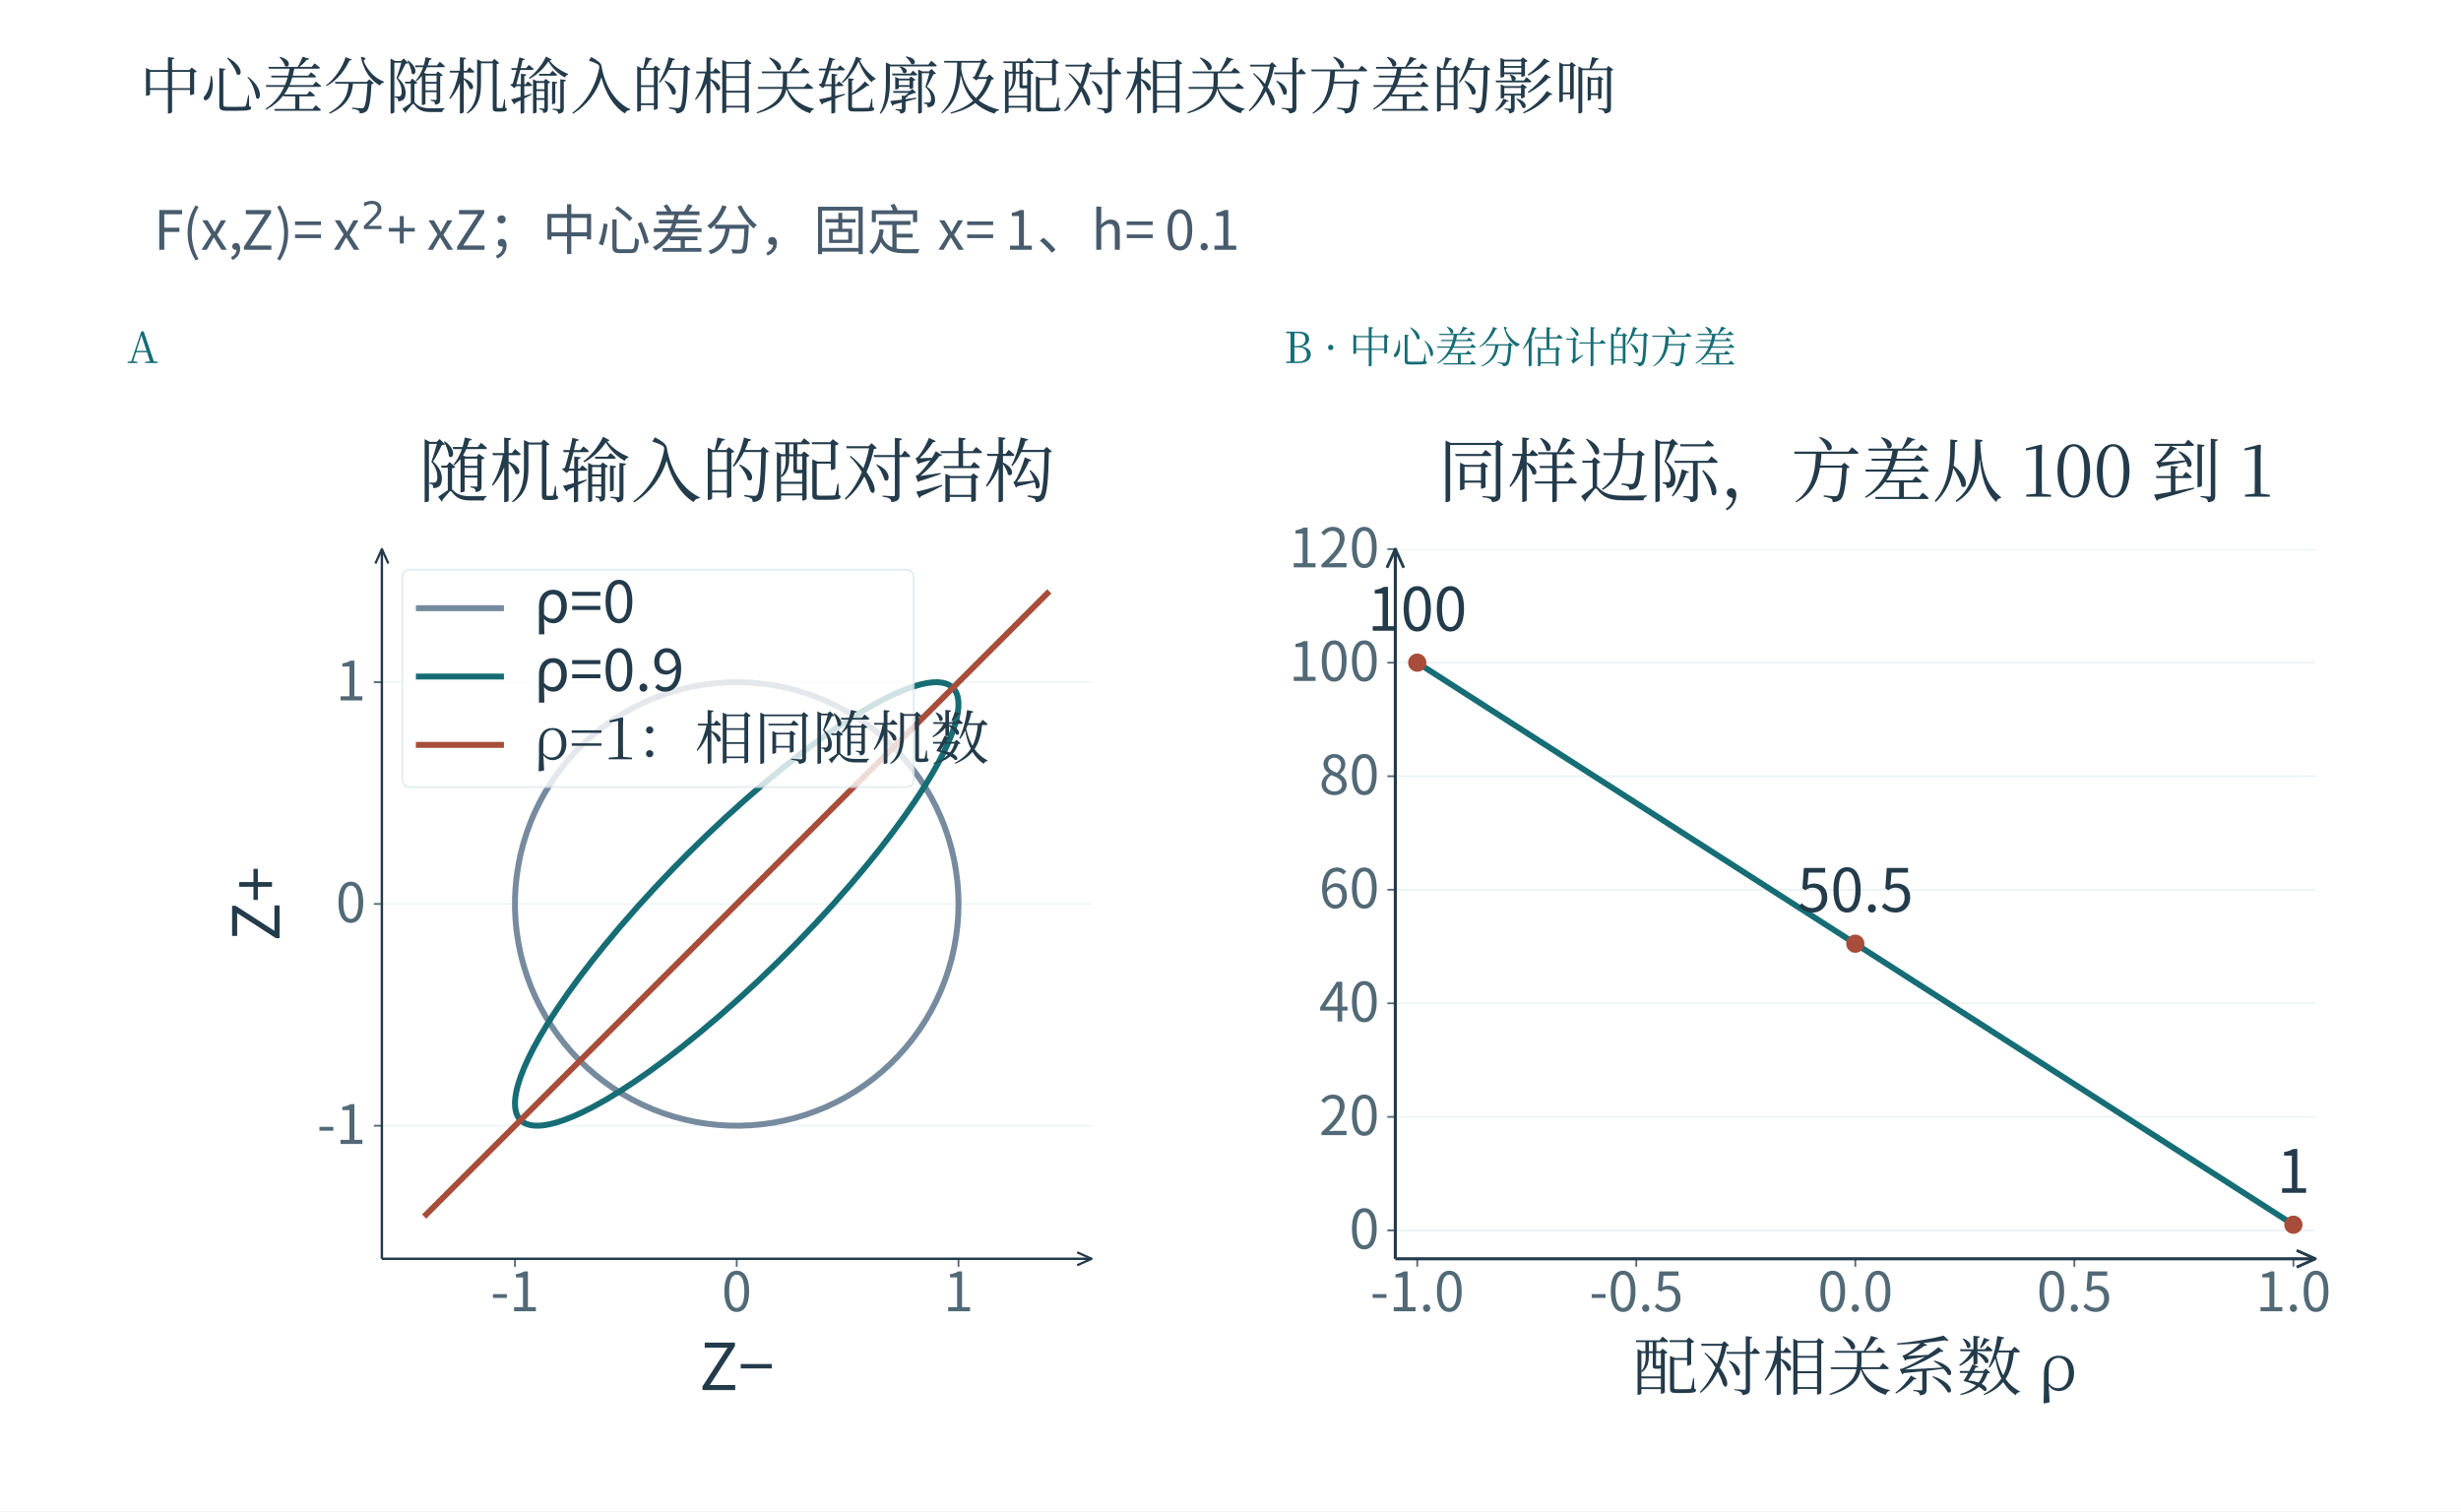
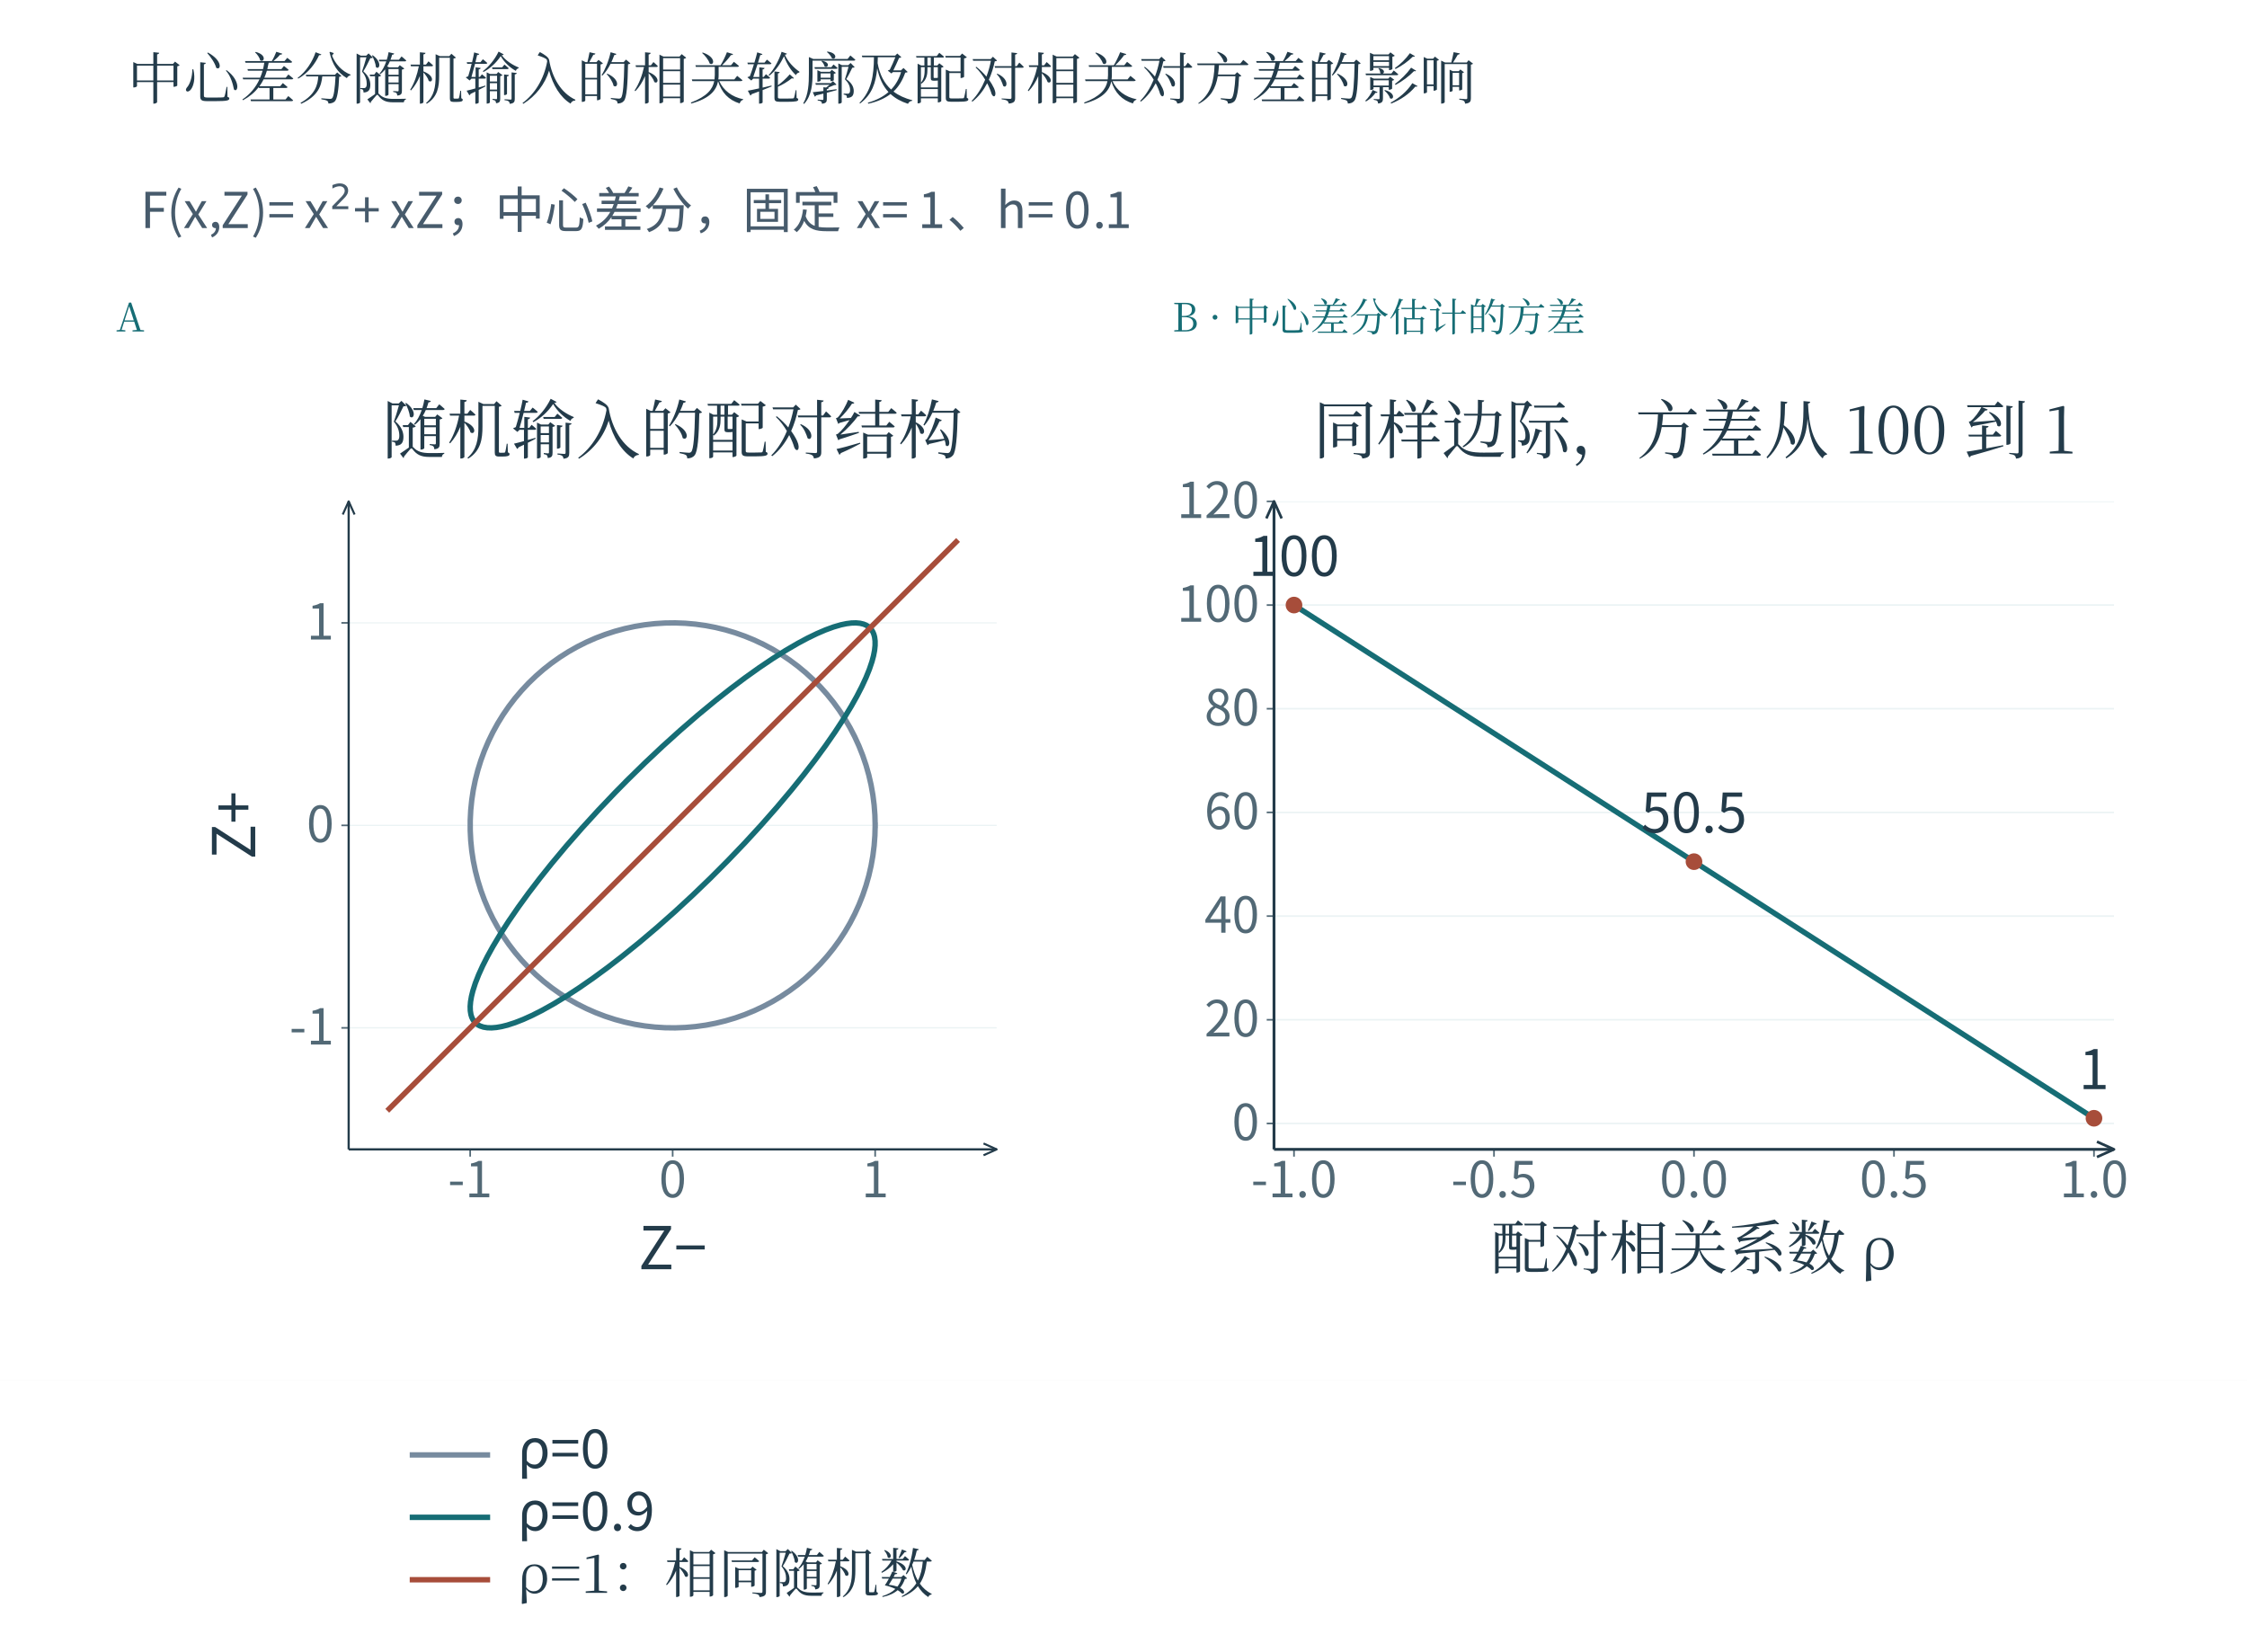
- <svg xmlns="http://www.w3.org/2000/svg" xmlns:xlink="http://www.w3.org/1999/xlink" width="1200" role="img" aria-labelledby="plot-title plot-description" height="737" viewBox="0 0 1200 737">
+ <svg xmlns="http://www.w3.org/2000/svg" xmlns:xlink="http://www.w3.org/1999/xlink" width="1200" role="img" aria-labelledby="plot-title plot-description" height="882.2" viewBox="0 0 1200 882.2">
  <defs>
    <style type="text/css">*{stroke-linejoin: round; stroke-linecap: butt}</style>
    <path id="m9d0863a58f" d="M 0 0 L 0 3.5 " style="stroke: #526976; stroke-width: 0.8" />
    <path id="mca2ae02e88" d="M 0 0 L -3.5 0 " style="stroke: #526976; stroke-width: 0.8" />
    <path id="m428e626eb6" d="M 0 3.5 C 0.928 3.5 1.819 3.131 2.475 2.475 C 3.131 1.819 3.5 0.928 3.5 0 C 3.5 -0.928 3.131 -1.819 2.475 -2.475 C 1.819 -3.131 0.928 -3.5 0 -3.5 C -0.928 -3.5 -1.819 -3.131 -2.475 -2.475 C -3.131 -1.819 -3.5 -0.928 -3.5 0 C -3.5 0.928 -3.131 1.819 -2.475 2.475 C -1.819 3.131 -0.928 3.5 0 3.5 z " style="stroke: #a74d3a" />
    <clipPath id="pfc0d7bcc26">
      <rect x="161.28" y="174.96" width="311.04" height="311.04" />
    </clipPath>
    <clipPath id="p007c104724">
      <rect x="679.68" y="174.96" width="403.2" height="311.04" />
    </clipPath>
    <linearGradient id="science-wash-teal" x2="0.12" y2="1">
      <stop offset="0" stop-color="#ecf6f6" />
      <stop offset="1" stop-color="#c2dcdf" />
    </linearGradient>
    <linearGradient id="science-wash-coral" x2="0.12" y2="1">
      <stop offset="0" stop-color="#fbede8" />
      <stop offset="1" stop-color="#eed1c5" />
    </linearGradient>
    <linearGradient id="science-wash-violet" x2="0.12" y2="1">
      <stop offset="0" stop-color="#e8e6f2" />
      <stop offset="1" stop-color="#d9cfe6" />
    </linearGradient>
    <linearGradient id="science-wash-stone" x2="0.12" y2="1">
      <stop offset="0" stop-color="#f2f6f7" />
      <stop offset="1" stop-color="#d5dfe6" />
    </linearGradient>
  </defs>
  <rect width="1200" height="737" fill="#ffffff" />
  <text x="68.000" y="53.000" font-family="SimSun, Noto Serif CJK SC, Songti SC, Microsoft YaHei, serif" font-size="30" fill="#233b4a" text-anchor="start">中心差分随机输入的相关轮廓及配对相关对方差的影响</text>
  <g transform="translate(18.38873 -5.664742) scale(1.204239)">
    <g transform="matrix(0.99751 0 0 0.99751 -4.701926 24.54038)">
      <g id="text_32">
        <g style="fill: #475b6c" transform="translate(51.84 81.648)">
          <text>
            <tspan x="0" y="-0.148" style="font-size: 22px; font-family: Microsoft YaHei, Noto Sans CJK SC, Arial, sans-serif; fill: #475b6c">F</tspan>
            <tspan x="11.688" y="-0.148" style="font-size: 22px; font-family: Microsoft YaHei, Noto Sans CJK SC, Arial, sans-serif; fill: #475b6c">(</tspan>
            <tspan x="19.035" y="-0.148" style="font-size: 22px; font-family: Microsoft YaHei, Noto Sans CJK SC, Arial, sans-serif; fill: #475b6c">x</tspan>
            <tspan x="30.186" y="-0.148" style="font-size: 22px; font-family: Microsoft YaHei, Noto Sans CJK SC, Arial, sans-serif; fill: #475b6c">,</tspan>
            <tspan x="35.481" y="-0.148" style="font-size: 22px; font-family: Microsoft YaHei, Noto Sans CJK SC, Arial, sans-serif; fill: #475b6c">Z</tspan>
            <tspan x="49.124" y="-0.148" style="font-size: 22px; font-family: Microsoft YaHei, Noto Sans CJK SC, Arial, sans-serif; fill: #475b6c">)</tspan>
            <tspan x="56.472" y="-0.148" style="font-size: 22px; font-family: Microsoft YaHei, Noto Sans CJK SC, Arial, sans-serif; fill: #475b6c">=</tspan>
            <tspan x="72.789" y="-0.148" style="font-size: 22px; font-family: Microsoft YaHei, Noto Sans CJK SC, Arial, sans-serif; fill: #475b6c">x</tspan>
            <tspan x="94.55" y="-0.148" style="font-size: 22px; font-family: Microsoft YaHei, Noto Sans CJK SC, Arial, sans-serif; fill: #475b6c">+</tspan>
            <tspan x="110.867" y="-0.148" style="font-size: 22px; font-family: Microsoft YaHei, Noto Sans CJK SC, Arial, sans-serif; fill: #475b6c">x</tspan>
            <tspan x="122.017" y="-0.148" style="font-size: 22px; font-family: Microsoft YaHei, Noto Sans CJK SC, Arial, sans-serif; fill: #475b6c">Z</tspan>
            <tspan x="135.66" y="-0.148" style="font-size: 22px; font-family: Microsoft YaHei, Noto Sans CJK SC, Arial, sans-serif; fill: #475b6c">；</tspan>
            <tspan x="157.66" y="-0.148" style="font-size: 22px; font-family: Microsoft YaHei, Noto Sans CJK SC, Arial, sans-serif; fill: #475b6c">中</tspan>
            <tspan x="179.66" y="-0.148" style="font-size: 22px; font-family: Microsoft YaHei, Noto Sans CJK SC, Arial, sans-serif; fill: #475b6c">心</tspan>
            <tspan x="201.66" y="-0.148" style="font-size: 22px; font-family: Microsoft YaHei, Noto Sans CJK SC, Arial, sans-serif; fill: #475b6c">差</tspan>
            <tspan x="223.66" y="-0.148" style="font-size: 22px; font-family: Microsoft YaHei, Noto Sans CJK SC, Arial, sans-serif; fill: #475b6c">分</tspan>
            <tspan x="245.66" y="-0.148" style="font-size: 22px; font-family: Microsoft YaHei, Noto Sans CJK SC, Arial, sans-serif; fill: #475b6c">，</tspan>
            <tspan x="267.66" y="-0.148" style="font-size: 22px; font-family: Microsoft YaHei, Noto Sans CJK SC, Arial, sans-serif; fill: #475b6c">固</tspan>
            <tspan x="289.66" y="-0.148" style="font-size: 22px; font-family: Microsoft YaHei, Noto Sans CJK SC, Arial, sans-serif; fill: #475b6c">定</tspan>
            <tspan x="311.66" y="-0.148" style="font-size: 22px; font-family: Microsoft YaHei, Noto Sans CJK SC, Arial, sans-serif; fill: #475b6c"> </tspan>
            <tspan x="318.17" y="-0.148" style="font-size: 22px; font-family: Microsoft YaHei, Noto Sans CJK SC, Arial, sans-serif; fill: #475b6c">x</tspan>
            <tspan x="329.32" y="-0.148" style="font-size: 22px; font-family: Microsoft YaHei, Noto Sans CJK SC, Arial, sans-serif; fill: #475b6c">=</tspan>
            <tspan x="345.637" y="-0.148" style="font-size: 22px; font-family: Microsoft YaHei, Noto Sans CJK SC, Arial, sans-serif; fill: #475b6c">1</tspan>
            <tspan x="358.539" y="-0.148" style="font-size: 22px; font-family: Microsoft YaHei, Noto Sans CJK SC, Arial, sans-serif; fill: #475b6c">、</tspan>
            <tspan x="380.539" y="-0.148" style="font-size: 22px; font-family: Microsoft YaHei, Noto Sans CJK SC, Arial, sans-serif; fill: #475b6c">h</tspan>
            <tspan x="394.085" y="-0.148" style="font-size: 22px; font-family: Microsoft YaHei, Noto Sans CJK SC, Arial, sans-serif; fill: #475b6c">=</tspan>
            <tspan x="410.402" y="-0.148" style="font-size: 22px; font-family: Microsoft YaHei, Noto Sans CJK SC, Arial, sans-serif; fill: #475b6c">0</tspan>
            <tspan x="423.303" y="-0.148" style="font-size: 22px; font-family: Microsoft YaHei, Noto Sans CJK SC, Arial, sans-serif; fill: #475b6c">.</tspan>
            <tspan x="428.599" y="-0.148" style="font-size: 22px; font-family: Microsoft YaHei, Noto Sans CJK SC, Arial, sans-serif; fill: #475b6c">1</tspan>
            <tspan x="84.15" y="-8.57" style="font-size: 15.4px; font-family: 'DejaVu Sans'; fill: #475b6c">2</tspan>
          </text>
        </g>
      </g>
    </g>
  </g>
  <g transform="translate(56.61004 90.95633) scale(0.6455036)">
    <g transform="matrix(1.72356 0 0 1.72356 -77.20731 -27.65768)">
      <g id="axes_1">
        <g id="patch_2">
          <path d="M 161.28 486 L 472.32 486 L 472.32 174.96 L 161.28 174.96 z " style="fill: #ffffff" />
        </g>
        <g id="matplotlib.axis_1">
          <g id="xtick_1">
            <g id="line2d_1">
      </g>
            <g id="line2d_2">
              <g>
                <use xlink:href="#m9d0863a58f" x="219.6" y="486" style="fill: #526976; stroke: #526976; stroke-width: 0.8" />
              </g>
            </g>
            <g id="text_1">
              <text style="font-size: 23.8px; font-family: Microsoft YaHei, Noto Sans CJK SC, Arial, sans-serif; text-anchor: middle; fill: #526976" x="219.6" y="508.988" transform="rotate(-0 219.6 508.9875)">-1</text>
            </g>
          </g>
          <g id="xtick_2">
            <g id="line2d_3">
      </g>
            <g id="line2d_4">
              <g>
                <use xlink:href="#m9d0863a58f" x="316.8" y="486" style="fill: #526976; stroke: #526976; stroke-width: 0.8" />
              </g>
            </g>
            <g id="text_2">
              <text style="font-size: 23.8px; font-family: Microsoft YaHei, Noto Sans CJK SC, Arial, sans-serif; text-anchor: middle; fill: #526976" x="316.8" y="508.988" transform="rotate(-0 316.8 508.9875)">0</text>
            </g>
          </g>
          <g id="xtick_3">
            <g id="line2d_5">
      </g>
            <g id="line2d_6">
              <g>
                <use xlink:href="#m9d0863a58f" x="414" y="486" style="fill: #526976; stroke: #526976; stroke-width: 0.8" />
              </g>
            </g>
            <g id="text_3">
              <text style="font-size: 23.8px; font-family: Microsoft YaHei, Noto Sans CJK SC, Arial, sans-serif; text-anchor: middle; fill: #526976" x="414" y="508.988" transform="rotate(-0 414 508.9875)">1</text>
            </g>
          </g>
          <g id="text_4">
            <text style="font-size: 28.38px; font-family: Microsoft YaHei, Noto Sans CJK SC, Arial, sans-serif; text-anchor: middle; fill: #233b4a" x="316.8" y="543.546" transform="rotate(-0 316.8 543.5456)">Z−</text>
          </g>
        </g>
        <g id="matplotlib.axis_2">
          <g id="ytick_1">
            <g id="line2d_7">
              <line x1="161.28" y1="427.68" x2="472.32" y2="427.68" stroke="#dbe8eb" stroke-width="0.599" stroke-opacity="0.55" clip-path="url(#pfc0d7bcc26)" />
            </g>
            <g id="line2d_8">
              <g>
                <use xlink:href="#mca2ae02e88" x="161.28" y="427.68" style="fill: #526976; stroke: #526976; stroke-width: 0.8" />
              </g>
            </g>
            <g id="text_5">
              <text style="font-size: 23.8px; font-family: Microsoft YaHei, Noto Sans CJK SC, Arial, sans-serif; text-anchor: end; fill: #526976" x="154.28" y="435.674" transform="rotate(-0 154.28 435.6737)">-1</text>
            </g>
          </g>
          <g id="ytick_2">
            <g id="line2d_9">
              <line x1="161.28" y1="330.48" x2="472.32" y2="330.48" stroke="#dbe8eb" stroke-width="0.599" stroke-opacity="0.55" clip-path="url(#pfc0d7bcc26)" />
            </g>
            <g id="line2d_10">
              <g>
                <use xlink:href="#mca2ae02e88" x="161.28" y="330.48" style="fill: #526976; stroke: #526976; stroke-width: 0.8" />
              </g>
            </g>
            <g id="text_6">
              <text style="font-size: 23.8px; font-family: Microsoft YaHei, Noto Sans CJK SC, Arial, sans-serif; text-anchor: end; fill: #526976" x="154.28" y="338.474" transform="rotate(-0 154.28 338.4737)">0</text>
            </g>
          </g>
          <g id="ytick_3">
            <g id="line2d_11">
              <line x1="161.28" y1="233.28" x2="472.32" y2="233.28" stroke="#dbe8eb" stroke-width="0.599" stroke-opacity="0.55" clip-path="url(#pfc0d7bcc26)" />
            </g>
            <g id="line2d_12">
              <g>
                <use xlink:href="#mca2ae02e88" x="161.28" y="233.28" style="fill: #526976; stroke: #526976; stroke-width: 0.8" />
              </g>
            </g>
            <g id="text_7">
              <text style="font-size: 23.8px; font-family: Microsoft YaHei, Noto Sans CJK SC, Arial, sans-serif; text-anchor: end; fill: #526976" x="154.28" y="241.274" transform="rotate(-0 154.28 241.2738)">1</text>
            </g>
          </g>
          <g id="text_8">
            <text style="font-size: 28.38px; font-family: Microsoft YaHei, Noto Sans CJK SC, Arial, sans-serif; text-anchor: middle; fill: #233b4a" x="116.43" y="330.48" transform="rotate(-90 116.4297 330.48)">Z+</text>
          </g>
        </g>
        <g id="line2d_13">
          <polyline clip-path="url(#pfc0d7bcc26)" style="fill: none; stroke: #778b9f; stroke-width: 2.6; stroke-linecap: square" points="414,330.48 413.877,325.596 413.509,320.725 412.897,315.878 412.042,311.068 410.946,306.307 409.613,301.608 408.045,296.981 406.247,292.438 404.222,287.992 401.977,283.654 399.517,279.433 396.847,275.341 393.976,271.389 390.909,267.586 387.656,263.942 384.223,260.466 380.62,257.167 376.856,254.053 372.94,251.132 368.882,248.411 364.693,245.898 360.383,243.599 355.963,241.519 351.443,239.663 346.836,238.037 342.154,236.645 337.407,235.49 332.608,234.574 327.77,233.901 322.903,233.472 318.021,233.288 313.137,233.349 308.261,233.656 303.407,234.207 298.587,235.002 293.812,236.037 289.096,237.312 284.45,238.821 279.885,240.562 275.414,242.531 271.048,244.721 266.796,247.128 262.672,249.746 258.684,252.568 254.842,255.586 251.158,258.794 247.639,262.182 244.295,265.744 241.133,269.468 238.164,273.347 235.392,277.37 232.827,281.528 230.473,285.809 228.338,290.203 226.426,294.698 224.742,299.284 223.291,303.949 222.076,308.681 221.1,313.468 220.366,318.298 219.876,323.158 219.631,328.037 219.631,332.923 219.876,337.802 220.366,342.662 221.1,347.492 222.076,352.279 223.291,357.011 224.742,361.676 226.426,366.262 228.338,370.757 230.473,375.151 232.827,379.432 235.392,383.59 238.164,387.613 241.133,391.492 244.295,395.216 247.639,398.778 251.158,402.166 254.842,405.374 258.684,408.392 262.672,411.214 266.796,413.832 271.048,416.239 275.414,418.429 279.885,420.398 284.45,422.139 289.096,423.648 293.812,424.923 298.587,425.958 303.407,426.753 308.261,427.304 313.137,427.611 318.021,427.672 322.903,427.488 327.77,427.059 332.608,426.386 337.407,425.47 342.154,424.315 346.836,422.923 351.443,421.297 355.963,419.441 360.383,417.361 364.693,415.062 368.882,412.549 372.94,409.828 376.856,406.907 380.62,403.793 384.223,400.494 387.656,397.018 390.909,393.374 393.976,389.571 396.847,385.619 399.517,381.527 401.977,377.306 404.222,372.968 406.247,368.522 408.045,363.979 409.613,359.352 410.946,354.653 412.042,349.892 412.897,345.082 413.509,340.235 413.877,335.364 414,330.48 414,330.48" />
        </g>
        <g id="line2d_14">
          <polyline clip-path="url(#pfc0d7bcc26)" style="fill: none; stroke: #166d75; stroke-width: 2.6; stroke-linecap: square" points="295.065,308.745 303.472,300.507 311.982,292.499 320.53,284.786 329.048,277.426 337.472,270.476 344.567,264.887 351.505,259.67 358.246,254.855 364.751,250.47 370.983,246.54 376.908,243.087 381.586,240.588 386.008,238.443 390.157,236.662 394.016,235.251 397.571,234.216 400.186,233.662 402.59,233.352 404.777,233.287 406.743,233.468 408.481,233.894 409.632,234.373 410.652,234.989 411.539,235.741 412.291,236.628 412.907,237.648 413.386,238.799 413.729,240.081 413.971,241.99 413.968,244.123 413.719,246.473 413.225,249.036 412.488,251.805 411.227,255.544 409.593,259.579 407.593,263.894 405.235,268.471 402.528,273.294 398.833,279.377 394.673,285.75 390.07,292.378 385.05,299.222 379.643,306.243 373.879,313.403 366.747,321.875 359.228,330.414 351.381,338.953 343.267,347.427 334.948,355.77 326.489,363.917 317.955,371.806 309.412,379.375 300.926,386.566 292.563,393.323 285.542,398.73 278.698,403.75 272.07,408.353 265.697,412.513 259.614,416.208 253.856,419.415 249.329,421.702 245.069,423.629 241.092,425.189 237.414,426.375 234.696,427.052 232.186,427.484 229.889,427.671 227.812,427.613 225.96,427.31 224.337,426.762 223.273,426.191 222.342,425.484 221.545,424.643 220.883,423.667 220.358,422.559 219.97,421.32 219.667,419.468 219.609,417.391 219.796,415.094 220.228,412.584 220.905,409.866 222.091,406.188 223.651,402.211 225.578,397.951 227.865,393.424 230.504,388.649 234.118,382.618 238.202,376.291 242.733,369.703 247.685,362.892 253.03,355.898 258.737,348.759 265.809,340.301 273.276,331.768 281.08,323.224 289.16,314.737 295.065,308.745 295.065,308.745" />
        </g>
        <g id="line2d_15">
          <line clip-path="url(#pfc0d7bcc26)" style="fill: none; stroke: #a74d3a; stroke-width: 2.6; stroke-linecap: square" x1="180.72" y1="466.56" x2="452.88" y2="194.4" />
        </g>
        <g id="patch_3">
          <line x1="161.28" y1="486" x2="161.28" y2="174.96" stroke="#233b4a" stroke-width="1.051" />
          <polyline points="158.443,181.265 161.28,174.96 164.117,181.265" fill="none" stroke="#233b4a" stroke-width="0.988" stroke-linejoin="round" stroke-linecap="round" />
        </g>
        <g id="patch_4">
          <line x1="161.28" y1="486" x2="472.32" y2="486" stroke="#233b4a" stroke-width="1.051" />
          <polyline points="466.015,483.163 472.32,486 466.015,488.837" fill="none" stroke="#233b4a" stroke-width="0.988" stroke-linejoin="round" stroke-linecap="round" />
        </g>
        <g id="text_9">
          <text style="font-size: 30.96px; font-family: SimSun, Noto Serif CJK SC, Songti SC, Microsoft YaHei, serif; text-anchor: middle; fill: #233b4a" x="316.8" y="151.96" transform="rotate(-0 316.8 151.96)">随机输入的配对结构</text>
        </g>
-         <g id="legend_1">
-           <g id="patch_5">
-             <path d="M 173.88 279.238 L 390.777 279.238 Q 394.377 279.238 394.377 275.638 L 394.377 187.56 Q 394.377 183.96 390.777 183.96 L 173.88 183.96 Q 170.28 183.96 170.28 187.56 L 170.28 275.638 Q 170.28 279.238 173.88 279.238 z " style="fill: #ffffff; opacity: 0.8; stroke: #dbe8eb; stroke-linejoin: miter" stroke-width="0.8" />
-           </g>
-           <g id="line2d_16">
-             <polyline style="fill: none; stroke: #778b9f; stroke-width: 2.6; stroke-linecap: square" points="177.48,200.847 195.48,200.847 213.48,200.847" />
-           </g>
-           <g id="text_10">
-             <text style="font-size: 25.8px; font-family: Microsoft YaHei, Noto Sans CJK SC, Arial, sans-serif; text-anchor: start; fill: #233b4a" x="227.88" y="207.148" transform="rotate(-0 227.88 207.1475)">ρ=0</text>
-           </g>
-           <g id="line2d_17">
-             <polyline style="fill: none; stroke: #166d75; stroke-width: 2.6; stroke-linecap: square" points="177.48,230.807 195.48,230.807 213.48,230.807" />
-           </g>
-           <g id="text_11">
-             <text style="font-size: 25.8px; font-family: Microsoft YaHei, Noto Sans CJK SC, Arial, sans-serif; text-anchor: start; fill: #233b4a" x="227.88" y="237.107" transform="rotate(-0 227.88 237.1069)">ρ=0.9</text>
-           </g>
-           <g id="line2d_18">
-             <polyline style="fill: none; stroke: #a74d3a; stroke-width: 2.6; stroke-linecap: square" points="177.48,260.766 195.48,260.766 213.48,260.766" />
-           </g>
-           <g id="text_12">
-             <text style="font-size: 25.8px; font-family: SimSun, Noto Serif CJK SC, Songti SC, Microsoft YaHei, serif; text-anchor: start; fill: #233b4a" x="227.88" y="267.066" transform="rotate(-0 227.88 267.0663)">ρ=1：相同随机数</text>
-           </g>
-         </g>
      </g>
    </g>
  </g>
  <text x="62.000" y="177.017" font-family="SimSun, Noto Serif CJK SC, Songti SC, Microsoft YaHei, serif" font-size="21" fill="#166d75" text-anchor="start">A</text>
  <g transform="translate(550.7795 -443.8757) scale(0.6455036)">
    <g transform="matrix(1.72356 0 0 1.72356 -970.7007 800.8931)">
      <g id="axes_2">
        <g id="patch_6">
          <path d="M 679.68 486 L 1082.88 486 L 1082.88 174.96 L 679.68 174.96 z " style="fill: #ffffff" />
        </g>
        <g id="matplotlib.axis_3">
          <g id="xtick_4">
            <g id="line2d_19">
      </g>
            <g id="line2d_20">
              <g>
                <use xlink:href="#m9d0863a58f" x="689.28" y="486" style="fill: #526976; stroke: #526976; stroke-width: 0.8" />
              </g>
            </g>
            <g id="text_13">
              <text style="font-size: 23.8px; font-family: Microsoft YaHei, Noto Sans CJK SC, Arial, sans-serif; text-anchor: middle; fill: #526976" x="689.28" y="508.988" transform="rotate(-0 689.28 508.9875)">-1.0</text>
            </g>
          </g>
          <g id="xtick_5">
            <g id="line2d_21">
      </g>
            <g id="line2d_22">
              <g>
                <use xlink:href="#m9d0863a58f" x="785.28" y="486" style="fill: #526976; stroke: #526976; stroke-width: 0.8" />
              </g>
            </g>
            <g id="text_14">
              <text style="font-size: 23.8px; font-family: Microsoft YaHei, Noto Sans CJK SC, Arial, sans-serif; text-anchor: middle; fill: #526976" x="785.28" y="508.988" transform="rotate(-0 785.28 508.9875)">-0.5</text>
            </g>
          </g>
          <g id="xtick_6">
            <g id="line2d_23">
      </g>
            <g id="line2d_24">
              <g>
                <use xlink:href="#m9d0863a58f" x="881.28" y="486" style="fill: #526976; stroke: #526976; stroke-width: 0.8" />
              </g>
            </g>
            <g id="text_15">
              <text style="font-size: 23.8px; font-family: Microsoft YaHei, Noto Sans CJK SC, Arial, sans-serif; text-anchor: middle; fill: #526976" x="881.28" y="508.988" transform="rotate(-0 881.28 508.9875)">0.0</text>
            </g>
          </g>
          <g id="xtick_7">
            <g id="line2d_25">
      </g>
            <g id="line2d_26">
              <g>
                <use xlink:href="#m9d0863a58f" x="977.28" y="486" style="fill: #526976; stroke: #526976; stroke-width: 0.8" />
              </g>
            </g>
            <g id="text_16">
              <text style="font-size: 23.8px; font-family: Microsoft YaHei, Noto Sans CJK SC, Arial, sans-serif; text-anchor: middle; fill: #526976" x="977.28" y="508.988" transform="rotate(-0 977.28 508.9875)">0.5</text>
            </g>
          </g>
          <g id="xtick_8">
            <g id="line2d_27">
      </g>
            <g id="line2d_28">
              <g>
                <use xlink:href="#m9d0863a58f" x="1073.28" y="486" style="fill: #526976; stroke: #526976; stroke-width: 0.8" />
              </g>
            </g>
            <g id="text_17">
              <text style="font-size: 23.8px; font-family: Microsoft YaHei, Noto Sans CJK SC, Arial, sans-serif; text-anchor: middle; fill: #526976" x="1073.28" y="508.988" transform="rotate(-0 1073.28 508.9875)">1.0</text>
            </g>
          </g>
          <g id="text_18">
            <text style="font-size: 28.38px; font-family: SimSun, Noto Serif CJK SC, Songti SC, Microsoft YaHei, serif; text-anchor: middle; fill: #233b4a" x="881.28" y="543.546" transform="rotate(-0 881.28 543.5456)">配对相关系数 ρ</text>
          </g>
        </g>
        <g id="matplotlib.axis_4">
          <g id="ytick_4">
            <g id="line2d_29">
              <line x1="679.68" y1="473.558" x2="1082.88" y2="473.558" stroke="#dbe8eb" stroke-width="0.776" stroke-opacity="0.55" clip-path="url(#p007c104724)" />
            </g>
            <g id="line2d_30">
              <g>
                <use xlink:href="#mca2ae02e88" x="679.68" y="473.558" style="fill: #526976; stroke: #526976; stroke-width: 0.8" />
              </g>
            </g>
            <g id="text_19">
              <text style="font-size: 23.8px; font-family: Microsoft YaHei, Noto Sans CJK SC, Arial, sans-serif; text-anchor: end; fill: #526976" x="672.68" y="481.552" transform="rotate(-0 672.68 481.5521)">0</text>
            </g>
          </g>
          <g id="ytick_5">
            <g id="line2d_31">
              <line x1="679.68" y1="423.792" x2="1082.88" y2="423.792" stroke="#dbe8eb" stroke-width="0.776" stroke-opacity="0.55" clip-path="url(#p007c104724)" />
            </g>
            <g id="line2d_32">
              <g>
                <use xlink:href="#mca2ae02e88" x="679.68" y="423.792" style="fill: #526976; stroke: #526976; stroke-width: 0.8" />
              </g>
            </g>
            <g id="text_20">
              <text style="font-size: 23.8px; font-family: Microsoft YaHei, Noto Sans CJK SC, Arial, sans-serif; text-anchor: end; fill: #526976" x="672.68" y="431.786" transform="rotate(-0 672.68 431.7858)">20</text>
            </g>
          </g>
          <g id="ytick_6">
            <g id="line2d_33">
              <line x1="679.68" y1="374.026" x2="1082.88" y2="374.026" stroke="#dbe8eb" stroke-width="0.776" stroke-opacity="0.55" clip-path="url(#p007c104724)" />
            </g>
            <g id="line2d_34">
              <g>
                <use xlink:href="#mca2ae02e88" x="679.68" y="374.026" style="fill: #526976; stroke: #526976; stroke-width: 0.8" />
              </g>
            </g>
            <g id="text_21">
              <text style="font-size: 23.8px; font-family: Microsoft YaHei, Noto Sans CJK SC, Arial, sans-serif; text-anchor: end; fill: #526976" x="672.68" y="382.019" transform="rotate(-0 672.68 382.0193)">40</text>
            </g>
          </g>
          <g id="ytick_7">
            <g id="line2d_35">
              <line x1="679.68" y1="324.259" x2="1082.88" y2="324.259" stroke="#dbe8eb" stroke-width="0.776" stroke-opacity="0.55" clip-path="url(#p007c104724)" />
            </g>
            <g id="line2d_36">
              <g>
                <use xlink:href="#mca2ae02e88" x="679.68" y="324.259" style="fill: #526976; stroke: #526976; stroke-width: 0.8" />
              </g>
            </g>
            <g id="text_22">
              <text style="font-size: 23.8px; font-family: Microsoft YaHei, Noto Sans CJK SC, Arial, sans-serif; text-anchor: end; fill: #526976" x="672.68" y="332.253" transform="rotate(-0 672.68 332.2529)">60</text>
            </g>
          </g>
          <g id="ytick_8">
            <g id="line2d_37">
              <line x1="679.68" y1="274.493" x2="1082.88" y2="274.493" stroke="#dbe8eb" stroke-width="0.776" stroke-opacity="0.55" clip-path="url(#p007c104724)" />
            </g>
            <g id="line2d_38">
              <g>
                <use xlink:href="#mca2ae02e88" x="679.68" y="274.493" style="fill: #526976; stroke: #526976; stroke-width: 0.8" />
              </g>
            </g>
            <g id="text_23">
              <text style="font-size: 23.8px; font-family: Microsoft YaHei, Noto Sans CJK SC, Arial, sans-serif; text-anchor: end; fill: #526976" x="672.68" y="282.487" transform="rotate(-0 672.68 282.4866)">80</text>
            </g>
          </g>
          <g id="ytick_9">
            <g id="line2d_39">
              <line x1="679.68" y1="224.726" x2="1082.88" y2="224.726" stroke="#dbe8eb" stroke-width="0.776" stroke-opacity="0.55" clip-path="url(#p007c104724)" />
            </g>
            <g id="line2d_40">
              <g>
                <use xlink:href="#mca2ae02e88" x="679.68" y="224.726" style="fill: #526976; stroke: #526976; stroke-width: 0.8" />
              </g>
            </g>
            <g id="text_24">
              <text style="font-size: 23.8px; font-family: Microsoft YaHei, Noto Sans CJK SC, Arial, sans-serif; text-anchor: end; fill: #526976" x="672.68" y="232.72" transform="rotate(-0 672.68 232.7201)">100</text>
            </g>
          </g>
          <g id="ytick_10">
            <g id="line2d_41">
              <line x1="679.68" y1="174.96" x2="1082.88" y2="174.96" stroke="#dbe8eb" stroke-width="0.776" stroke-opacity="0.55" clip-path="url(#p007c104724)" />
            </g>
            <g id="line2d_42">
              <g>
                <use xlink:href="#mca2ae02e88" x="679.68" y="174.96" style="fill: #526976; stroke: #526976; stroke-width: 0.8" />
              </g>
            </g>
            <g id="text_25">
              <text style="font-size: 23.8px; font-family: Microsoft YaHei, Noto Sans CJK SC, Arial, sans-serif; text-anchor: end; fill: #526976" x="672.68" y="182.954" transform="rotate(-0 672.68 182.9538)">120</text>
            </g>
          </g>
        </g>
        <g id="line2d_43">
          <polyline clip-path="url(#p007c104724)" style="fill: none; stroke: #166d75; stroke-width: 2.6; stroke-linecap: square" points="689.28,224.726 1073.28,471.07 1073.28,471.07" />
        </g>
        <g id="line2d_44">
          <g clip-path="url(#p007c104724)">
            <use xlink:href="#m428e626eb6" x="689.28" y="224.726" style="fill: #a74d3a; stroke: #a74d3a" />
          </g>
        </g>
        <g id="line2d_45">
          <g clip-path="url(#p007c104724)">
            <use xlink:href="#m428e626eb6" x="881.28" y="347.898" style="fill: #a74d3a; stroke: #a74d3a" />
          </g>
        </g>
        <g id="line2d_46">
          <g clip-path="url(#p007c104724)">
            <use xlink:href="#m428e626eb6" x="1073.28" y="471.07" style="fill: #a74d3a; stroke: #a74d3a" />
          </g>
        </g>
        <g id="patch_7">
          <line x1="679.68" y1="486" x2="679.68" y2="174.96" stroke="#233b4a" stroke-width="1.362" />
          <polyline points="676.002,183.133 679.68,174.96 683.358,183.133" fill="none" stroke="#233b4a" stroke-width="1.28" stroke-linejoin="round" stroke-linecap="round" />
        </g>
        <g id="patch_8">
          <line x1="679.68" y1="486" x2="1082.88" y2="486" stroke="#233b4a" stroke-width="1.362" />
          <polyline points="1074.707,482.322 1082.88,486 1074.707,489.678" fill="none" stroke="#233b4a" stroke-width="1.28" stroke-linejoin="round" stroke-linecap="round" />
        </g>
        <g id="text_27">
          <text style="font-size: 26.18px; font-family: Microsoft YaHei, Noto Sans CJK SC, Arial, sans-serif; text-anchor: middle; fill: #233b4a" x="689.28" y="210.726" transform="rotate(-0 689.28 210.7264)">100</text>
        </g>
        <g id="text_28">
          <text style="font-size: 26.18px; font-family: Microsoft YaHei, Noto Sans CJK SC, Arial, sans-serif; text-anchor: middle; fill: #233b4a" x="881.28" y="333.898" transform="rotate(-0 881.28 333.8982)">50.5</text>
        </g>
        <g id="text_29">
          <text style="font-size: 26.18px; font-family: Microsoft YaHei, Noto Sans CJK SC, Arial, sans-serif; text-anchor: middle; fill: #233b4a" x="1073.28" y="457.07" transform="rotate(-0 1073.28 457.0701)">1</text>
        </g>
        <g id="text_30">
          <text style="font-size: 30.96px; font-family: SimSun, Noto Serif CJK SC, Songti SC, Microsoft YaHei, serif; text-anchor: middle; fill: #233b4a" x="881.28" y="151.96" transform="rotate(-0 881.28 151.96)">同样边际，方差从 100 到 1</text>
        </g>
      </g>
    </g>
  </g>
  <text x="626.000" y="177.017" font-family="SimSun, Noto Serif CJK SC, Songti SC, Microsoft YaHei, serif" font-size="21" fill="#166d75" text-anchor="start">B · 中心差分估计的方差</text>
+   <rect x="0" y="736.96" width="1200" height="145.3" fill="#ffffff" />
+   <g id="legend_1" transform="matrix(1.112564 0 0 1.112564 22.79745 553.5332)">
+     <g id="patch_5">
+       <path d="M 173.88 279.238 L 390.777 279.238 Q 394.377 279.238 394.377 275.638 L 394.377 187.56 Q 394.377 183.96 390.777 183.96 L 173.88 183.96 Q 170.28 183.96 170.28 187.56 L 170.28 275.638 Q 170.28 279.238 173.88 279.238 z " style="fill: none; opacity: 0.8; stroke: none; stroke-linejoin: miter" stroke-width="0.8" />
+     </g>
+     <g id="line2d_16">
+       <polyline style="fill: none; stroke: #778b9f; stroke-width: 2.6; stroke-linecap: square" points="177.48,200.847 195.48,200.847 213.48,200.847" />
+     </g>
+     <g id="text_10">
+       <text style="font-size: 25.8px; font-family: Microsoft YaHei, Noto Sans CJK SC, Arial, sans-serif; text-anchor: start; fill: #233b4a" x="227.88" y="207.148" transform="rotate(-0 227.88 207.1475)">ρ=0</text>
+     </g>
+     <g id="line2d_17">
+       <polyline style="fill: none; stroke: #166d75; stroke-width: 2.6; stroke-linecap: square" points="177.48,230.807 195.48,230.807 213.48,230.807" />
+     </g>
+     <g id="text_11">
+       <text style="font-size: 25.8px; font-family: Microsoft YaHei, Noto Sans CJK SC, Arial, sans-serif; text-anchor: start; fill: #233b4a" x="227.88" y="237.107" transform="rotate(-0 227.88 237.1069)">ρ=0.9</text>
+     </g>
+     <g id="line2d_18">
+       <polyline style="fill: none; stroke: #a74d3a; stroke-width: 2.6; stroke-linecap: square" points="177.48,260.766 195.48,260.766 213.48,260.766" />
+     </g>
+     <g id="text_12">
+       <text style="font-size: 25.8px; font-family: SimSun, Noto Serif CJK SC, Songti SC, Microsoft YaHei, serif; text-anchor: start; fill: #233b4a" x="227.88" y="267.066" transform="rotate(-0 227.88 267.0663)">ρ=1：相同随机数</text>
+     </g>
+   </g>
</svg>
